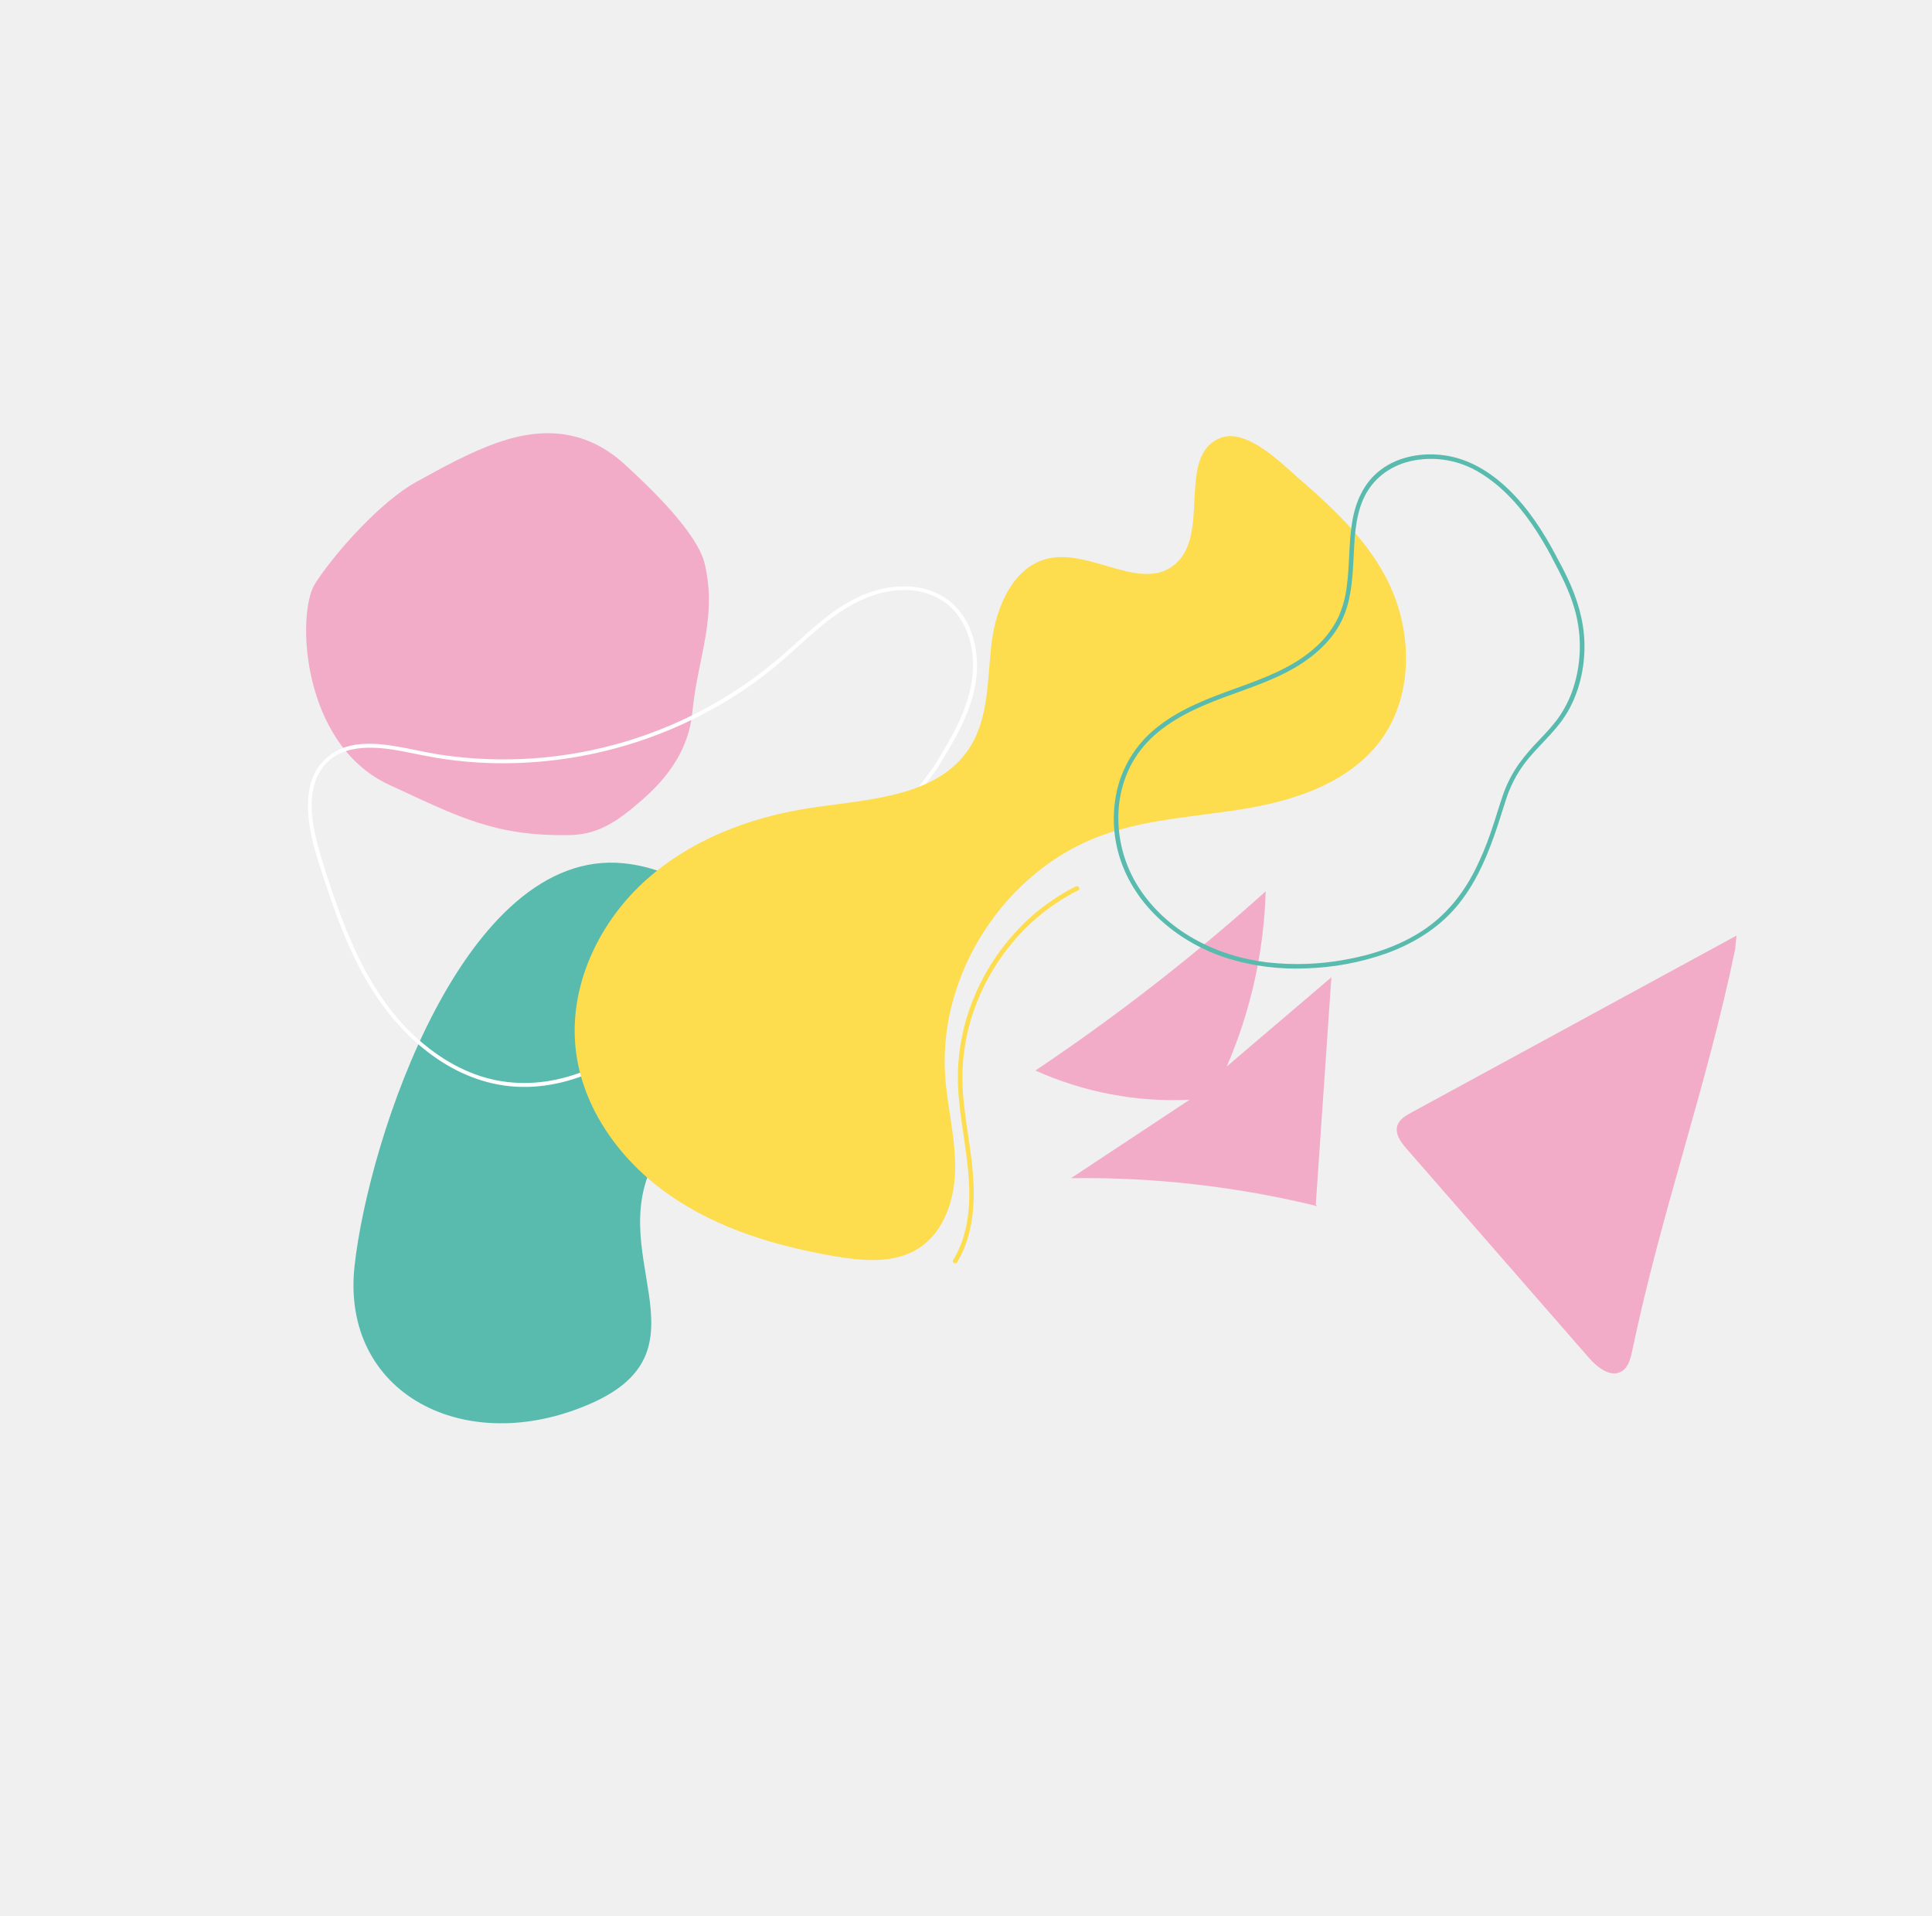
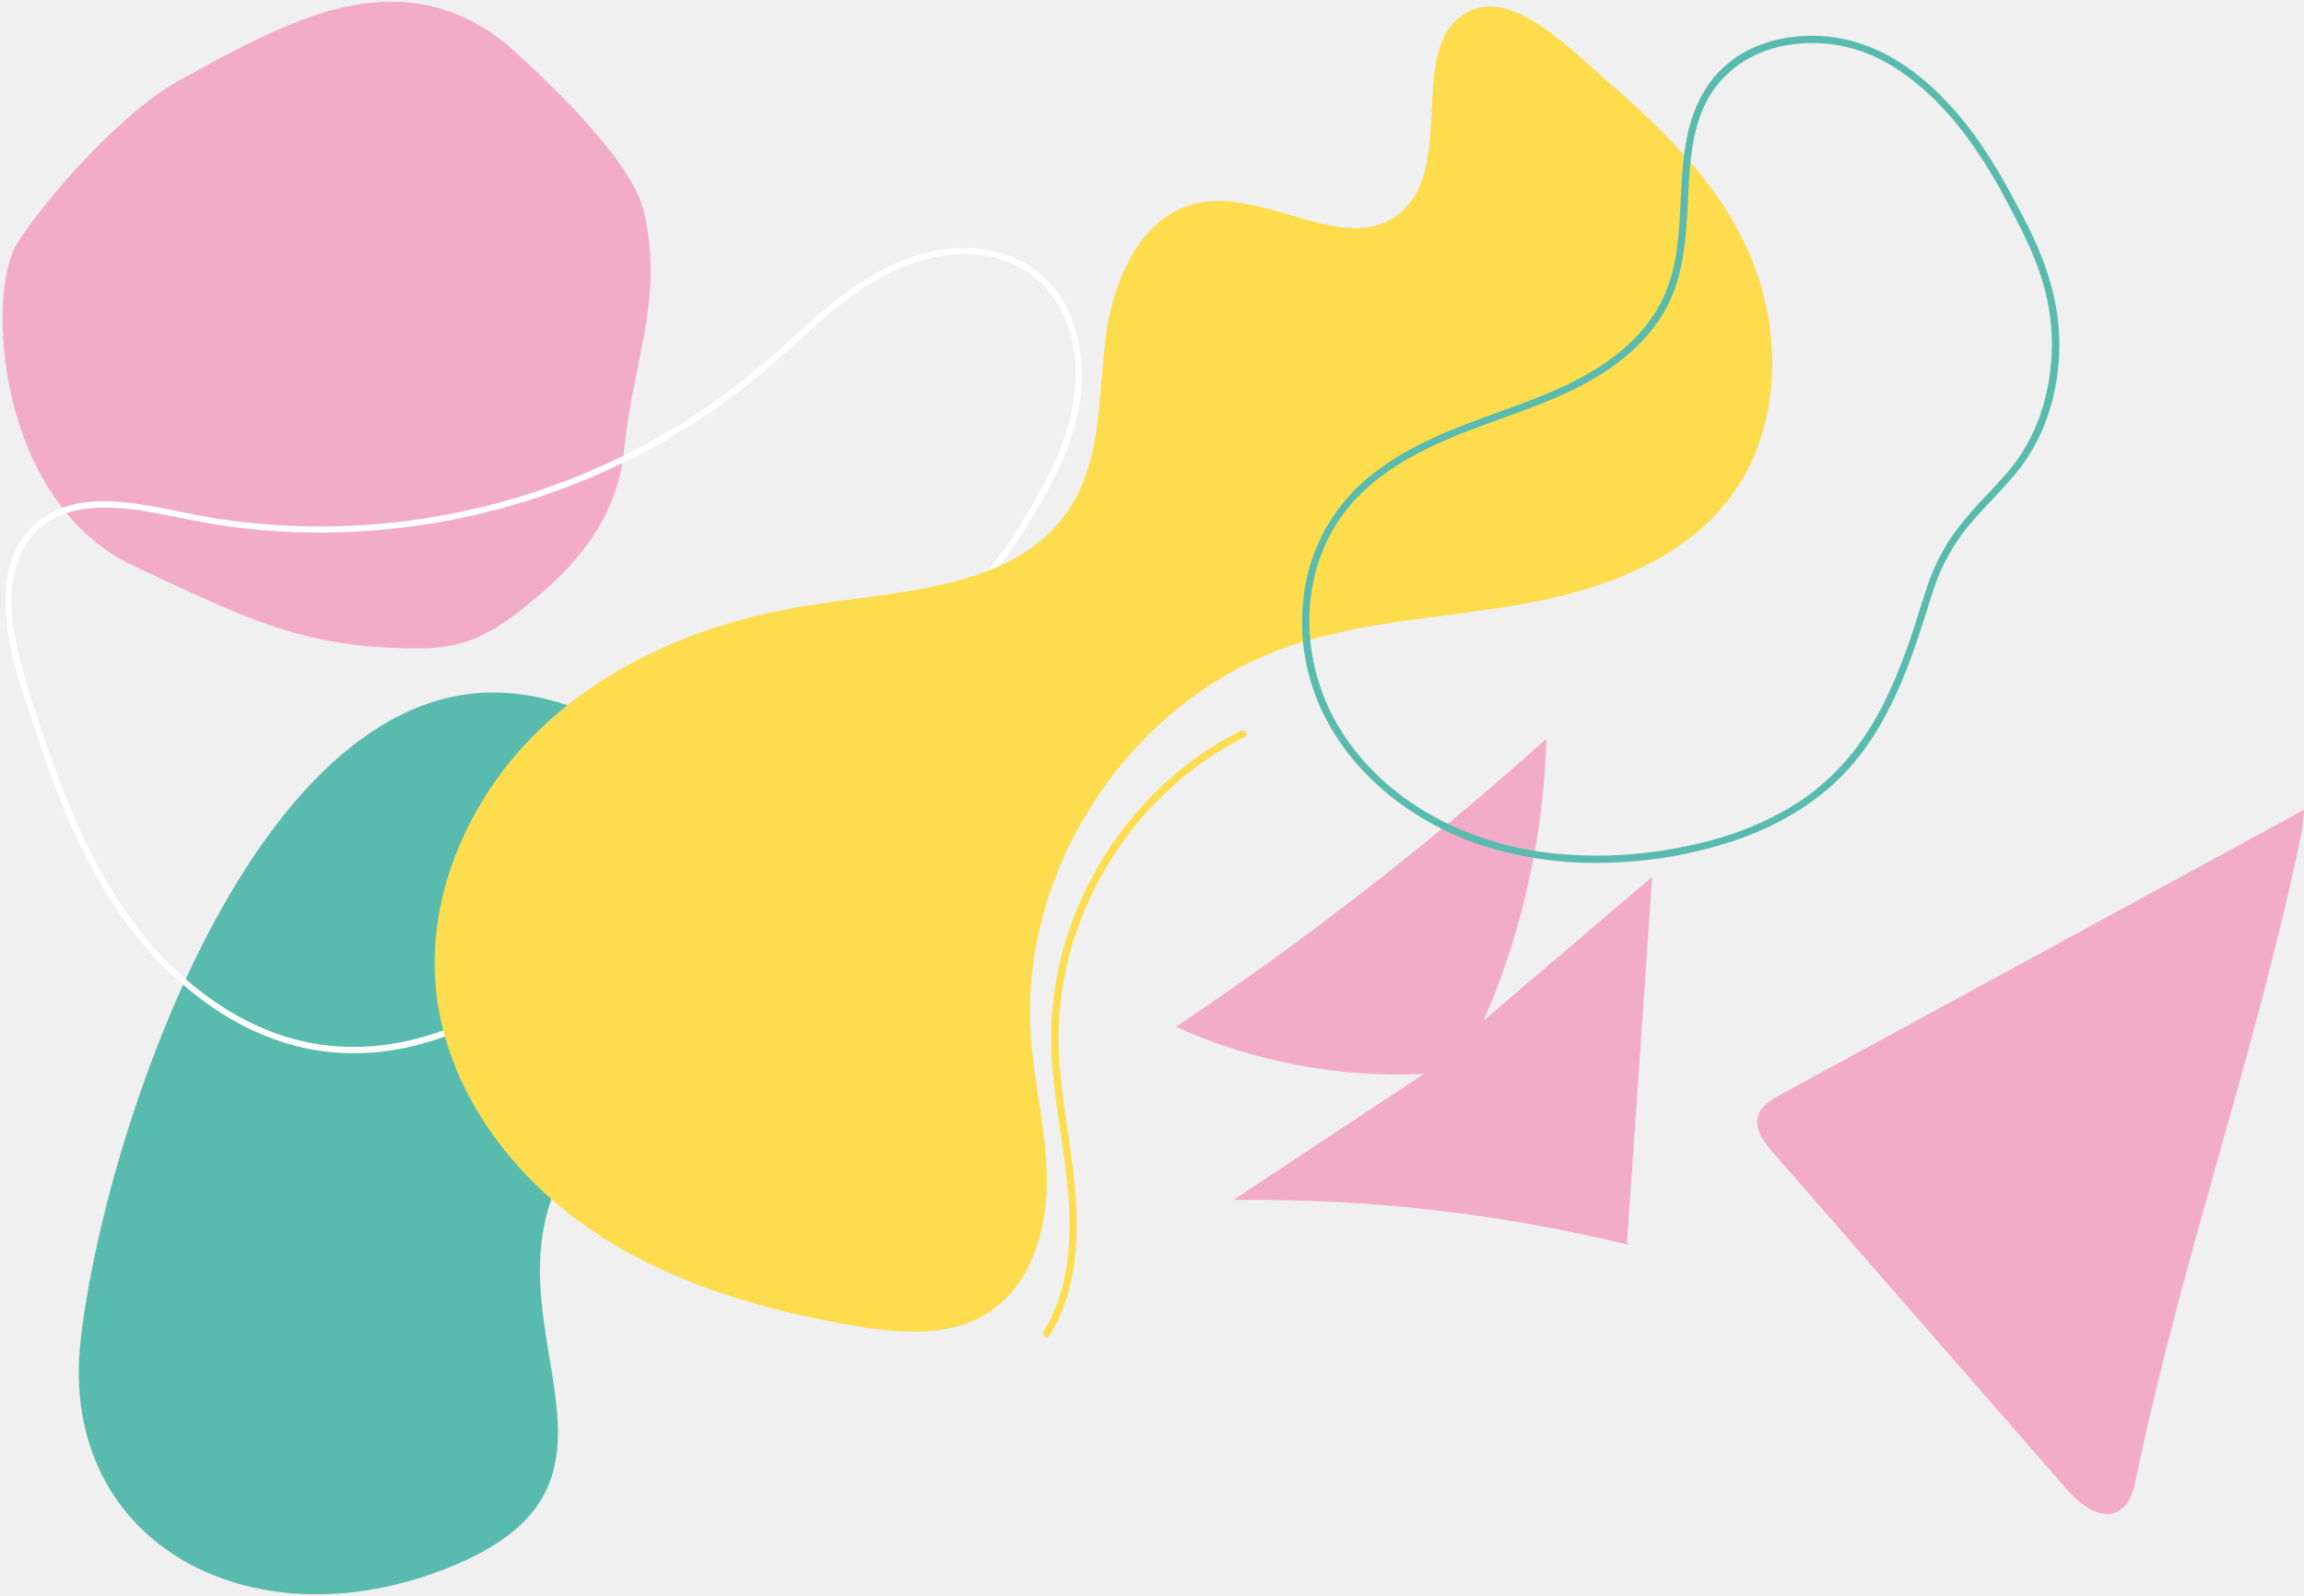
- <svg xmlns="http://www.w3.org/2000/svg" width="939" height="931" viewBox="0 0 939 931" fill="none">
-   <path d="M202.184 234.278C215.161 227.149 228.063 219.905 242.002 215.026C264.965 206.989 285.732 209.265 303.662 225.703C315.406 236.471 339.116 258.837 342.611 274.372C348.565 300.856 339.112 319.266 336.486 346.283C334.831 363.298 325.425 377.113 312.316 388.523C301.355 398.06 291.687 405.533 277.154 405.818C240.372 406.553 222.469 396.758 189.066 381.339C146.415 361.649 143.946 298.026 153.138 283.62C162.486 268.952 185.092 243.665 202.184 234.278Z" fill="#F3ACC8" />
-   <path d="M302.987 419.512C332.292 422.411 356.743 442.921 362.506 464.438C367.383 482.648 350.646 512.815 320.485 560.214C290.324 607.614 348.085 655.27 287.157 682.069C226.229 708.868 165.387 677.384 172.345 615.031C179.304 552.678 225.942 411.971 302.987 419.512Z" fill="#58BBAE" />
-   <path d="M844.011 454.655C791.306 483.341 738.595 512.025 685.878 540.708C683.117 542.216 680.105 544 679.15 547.005C677.864 551.032 680.847 555.072 683.63 558.26L772.105 659.689C776.231 664.461 782.667 669.629 788.094 666.466C791.374 664.523 792.469 660.373 793.256 656.657C807.593 588.137 829.003 529.994 843.312 461.441L844.011 454.655Z" fill="#F3ACC8" />
-   <path d="M639.504 585.375L647.091 474.918C630.145 489.369 613.193 503.82 596.235 518.268C607.884 491.356 614.304 462.473 615.154 433.16C579.953 464.803 542.548 493.904 503.22 520.243C526.733 530.817 552.411 535.684 578.161 534.449L520.551 572.55C560.861 572.012 601.077 576.584 640.237 586.157" fill="#F3ACC8" />
-   <path d="M455.379 373.575C463.55 360.297 472.183 346.373 474.342 330.681C476.289 316.868 472.759 300.932 461.32 291.976C450.819 283.721 436.475 283.498 424.192 287.396C408.082 292.514 395.643 304.742 383.339 315.759C360.61 336.265 333.615 351.474 304.3 360.289C274.984 369.104 244.078 371.306 213.809 366.735C206.233 365.542 198.788 363.673 191.209 362.49C184.256 361.409 176.978 360.79 170.09 362.456C163.807 363.9 158.289 367.634 154.612 372.93C151.251 377.857 149.917 383.855 149.71 389.733C149.228 403.783 154.337 417.611 158.67 430.742C164.402 448.117 171.049 465.397 180.798 480.933C196.065 505.287 220.751 526.265 250.507 528.087C281.245 529.97 308.695 511.468 331.681 493.222C354.92 474.776 379.406 457.709 401.305 437.643C411.941 427.891 421.84 417.366 430.922 406.153C437.645 397.868 443.859 389.208 450.195 380.612L455.287 373.748C455.991 372.799 454.661 371.494 453.948 372.456C441.747 388.906 429.886 405.644 415.869 420.638C396.987 440.825 374.996 457.502 353.091 474.239C340.766 483.681 328.801 493.688 316.112 502.645C303.798 511.322 290.486 519.053 275.928 523.244C261.903 527.279 247.156 527.472 233.239 522.869C219.733 518.403 207.729 510.034 197.847 499.902C186.184 487.947 177.658 473.349 170.953 458.137C167.295 449.838 164.172 441.316 161.291 432.717C158.79 425.287 156.262 417.812 154.296 410.217C151.364 398.838 149.134 384.841 155.894 374.339C164.296 361.279 181.163 362.456 194.509 364.898C201.683 366.211 208.781 367.865 216.011 368.9C223.139 369.919 230.317 370.556 237.514 370.808C281.728 372.24 325.271 359.712 361.964 335C368.025 330.878 373.853 326.424 379.422 321.657C386.062 315.969 392.357 309.895 399.094 304.327C410.667 294.756 424.129 286.749 439.629 286.744C446.207 286.649 452.669 288.477 458.222 292.004C464.344 296.042 468.58 302.369 470.808 309.295C475.642 324.155 471.664 339.541 464.969 353.102C461.64 359.85 457.695 366.271 453.767 372.664C453.114 373.684 454.748 374.59 455.379 373.575Z" fill="white" />
-   <path d="M631.12 232.402C649.801 248.556 668.394 266.028 677.448 289.04C686.501 312.052 685.705 339.85 671.059 359.723C656.629 379.349 631.769 388.274 607.789 392.542C583.808 396.81 558.989 397.567 536.049 405.759C488.855 422.602 455.929 472.914 459.378 522.9C460.408 537.836 464.322 552.54 464.235 567.512C464.148 582.485 459.051 598.66 446.41 606.686C434.698 614.129 419.612 612.851 405.922 610.527C377.387 605.678 348.891 597.193 325.163 580.61C301.434 564.028 282.903 538.451 279.774 509.669C276.502 479.689 290.48 449.367 312.623 428.886C334.766 408.405 364.183 397.086 394.003 392.617C422.116 388.399 455.598 387.365 471.128 363.568C480.77 348.769 479.82 329.794 481.978 312.261C484.136 294.729 492.606 274.944 509.899 271.311C530.601 266.993 554.906 287.884 571.071 274.252C588.52 259.538 571.805 221.737 592.832 212.939C605.684 207.564 622.996 225.381 631.12 232.402Z" fill="#FDDC4E" />
-   <path d="M756.125 269.782C749.954 258.194 742.676 246.959 733.176 237.799C724.542 229.477 714.057 222.959 701.996 221.275C691.402 219.818 679.907 221.697 671.202 228.203C662.857 234.419 658.732 243.942 657.135 253.986C655.488 264.244 655.987 274.734 654.559 285.049C653.955 290.162 652.592 295.156 650.515 299.867C647.661 305.759 643.606 310.989 638.611 315.221C627.833 324.625 614.218 329.608 600.953 334.4C587.688 339.192 574.143 344.193 562.893 353.015C553.263 360.425 546.359 370.817 543.261 382.567C540.456 393.604 540.718 405.197 544.019 416.096C551.433 440.643 573.206 458.469 597.139 465.892C609.251 469.543 621.891 471.135 634.53 470.602C648.008 470.227 661.344 467.741 674.051 463.233C686.826 458.57 698.744 451.318 707.633 440.905C716.054 431.041 721.557 419.157 725.906 407.019C728.118 400.865 729.981 394.605 732.007 388.393C733.967 382.283 736.906 376.533 740.709 371.365C746.807 363.137 755.003 356.654 760.628 347.998C767.481 337.424 770.516 324.251 770.051 311.723C769.671 300.977 766.44 290.62 761.857 280.928C760.07 277.142 758.079 273.452 756.091 269.768C755.433 268.528 753.559 269.639 754.217 270.878C758.554 279.027 762.817 287.195 765.337 296.125C768.639 307.747 768.68 320.052 765.456 331.695C763.887 337.503 761.37 343.012 758.004 347.999C755.162 352.163 751.68 355.846 748.227 359.477C744.691 363.073 741.407 366.907 738.397 370.953C734.913 375.85 732.173 381.235 730.265 386.934C728.194 393.013 726.443 399.19 724.292 405.249C722.195 411.293 719.708 417.195 716.847 422.917C710.854 434.744 702.534 445.006 691.368 452.302C679.923 459.78 666.685 464.134 653.288 466.465C640.956 468.68 628.367 469.087 615.918 467.675C591.015 464.7 566.705 452.394 553.088 430.726C541.052 411.557 539.725 385.531 552.885 366.512C560.576 355.401 572.621 348.208 584.789 342.918C598.175 337.092 612.435 333.381 625.427 326.633C636.29 320.993 646.563 312.858 652.067 301.674C656.568 292.502 657.292 282.139 657.822 272.104C658.338 262.287 658.504 251.951 662.495 242.786C666.738 233.049 675.178 226.523 685.455 224.125C696.206 221.679 707.481 223.247 717.156 228.534C728.422 234.732 737.386 244.353 744.617 254.839C748.141 260.01 751.368 265.378 754.281 270.915C754.964 272.097 756.835 270.981 756.125 269.782Z" fill="#58BBAE" />
-   <path d="M522.919 430.743C511.591 436.416 501.435 444.175 492.982 453.612C484.461 463.055 477.676 473.93 472.94 485.735C468.198 497.479 465.692 510.005 465.553 522.669C465.433 538.142 469.065 553.267 470.514 568.596C471.768 581.829 471.391 595.927 465.552 608.128C464.856 609.575 464.087 610.993 463.243 612.381C462.514 613.572 464.416 614.632 465.152 613.437C472.132 601.952 473.752 588.157 473.144 574.946C472.453 559.785 468.862 544.914 467.931 529.777C467.169 516.905 468.911 504.007 473.062 491.799C477.129 479.845 483.309 468.719 491.308 458.95C499.26 449.167 508.986 440.971 519.974 434.791C521.311 434.042 522.676 433.326 524.047 432.649C525.305 432.022 524.189 430.151 522.937 430.774L522.919 430.743Z" fill="#FDDC4E" />
+ <svg xmlns="http://www.w3.org/2000/svg" width="696" height="482" viewBox="0 0 696 482">
+   <path id="path1" fill="#f3acc8" stroke="none" d="M 54.184 24.278 C 67.161 17.149 80.063 9.905 94.002 5.026 C 116.965 -3.011 137.732 -0.735 155.662 15.703 C 167.406 26.471 191.116 48.837 194.611 64.372 C 200.565 90.856 191.112 109.266 188.486 136.283 C 186.831 153.298 177.425 167.113 164.316 178.523 C 153.355 188.06 143.687 195.533 129.154 195.818 C 92.372 196.553 74.469 186.758 41.066 171.339 C -1.585 151.649 -4.054 88.026 5.138 73.62 C 14.486 58.952 37.092 33.665 54.184 24.278 Z" />
+   <path id="path2" fill="#58bbae" stroke="none" d="M 154.987 209.512 C 184.292 212.411 208.743 232.921 214.506 254.438 C 219.383 272.648 202.646 302.815 172.485 350.214 C 142.324 397.614 200.085 445.27 139.157 472.069 C 78.229 498.868 17.387 467.384 24.345 405.031 C 31.304 342.678 77.942 201.971 154.987 209.512 Z" />
+   <path id="path3" fill="#f3acc8" stroke="none" d="M 696.011 244.655 C 643.306 273.341 590.595 302.025 537.878 330.708 C 535.117 332.216 532.105 334 531.15 337.005 C 529.864 341.032 532.847 345.072 535.63 348.26 L 624.105 449.689 C 628.231 454.461 634.667 459.629 640.094 456.466 C 643.374 454.523 644.469 450.373 645.256 446.657 C 659.593 378.137 681.003 319.994 695.312 251.441 L 696.011 244.655 Z" />
+   <path id="path4" fill="#f3acc8" stroke="none" d="M 491.504 375.375 L 499.091 264.918 C 482.145 279.369 465.193 293.82 448.235 308.268 C 459.884 281.356 466.304 252.473 467.154 223.16 C 431.953 254.803 394.548 283.904 355.22 310.243 C 378.733 320.817 404.411 325.684 430.161 324.449 L 372.551 362.55 C 412.861 362.012 453.077 366.584 492.237 376.157" />
+   <path id="path5" fill="#ffffff" stroke="none" d="M 307.379 163.575 C 315.55 150.297 324.183 136.373 326.342 120.681 C 328.289 106.868 324.759 90.932 313.32 81.976 C 302.819 73.721 288.475 73.498 276.192 77.396 C 260.082 82.514 247.643 94.742 235.339 105.759 C 212.61 126.265 185.615 141.474 156.3 150.289 C 126.984 159.104 96.078 161.306 65.809 156.735 C 58.233 155.542 50.788 153.673 43.209 152.49 C 36.256 151.409 28.978 150.79 22.09 152.456 C 15.807 153.9 10.289 157.634 6.612 162.93 C 3.251 167.857 1.917 173.855 1.71 179.733 C 1.228 193.783 6.337 207.611 10.67 220.742 C 16.402 238.117 23.049 255.397 32.798 270.933 C 48.065 295.287 72.751 316.265 102.507 318.087 C 133.245 319.97 160.695 301.468 183.681 283.222 C 206.92 264.776 231.406 247.709 253.305 227.643 C 263.941 217.891 273.84 207.366 282.922 196.153 C 289.645 187.868 295.859 179.208 302.195 170.612 L 307.287 163.748 C 307.991 162.799 306.661 161.494 305.948 162.456 C 293.747 178.906 281.886 195.644 267.869 210.638 C 248.987 230.825 226.996 247.502 205.091 264.239 C 192.766 273.681 180.801 283.688 168.112 292.645 C 155.798 301.322 142.486 309.053 127.928 313.244 C 113.903 317.279 99.156 317.472 85.239 312.869 C 71.733 308.403 59.729 300.034 49.847 289.902 C 38.184 277.947 29.658 263.349 22.953 248.137 C 19.295 239.838 16.172 231.316 13.291 222.717 C 10.79 215.287 8.262 207.812 6.296 200.217 C 3.364 188.838 1.134 174.841 7.894 164.339 C 16.296 151.279 33.163 152.456 46.509 154.898 C 53.683 156.211 60.781 157.865 68.011 158.9 C 75.139 159.919 82.317 160.556 89.514 160.808 C 133.728 162.24 177.271 149.712 213.964 125 C 220.025 120.878 225.853 116.424 231.422 111.657 C 238.062 105.969 244.357 99.895 251.094 94.327 C 262.667 84.756 276.129 76.749 291.629 76.744 C 298.207 76.649 304.669 78.477 310.222 82.004 C 316.344 86.042 320.58 92.369 322.808 99.295 C 327.642 114.155 323.664 129.541 316.969 143.102 C 313.64 149.85 309.695 156.271 305.767 162.664 C 305.114 163.684 306.748 164.59 307.379 163.575 Z" />
+   <path id="path6" fill="#fddc4e" stroke="none" d="M 483.12 22.402 C 501.801 38.556 520.394 56.028 529.448 79.04 C 538.501 102.052 537.705 129.85 523.059 149.723 C 508.629 169.349 483.769 178.274 459.789 182.542 C 435.808 186.81 410.989 187.567 388.049 195.759 C 340.855 212.602 307.929 262.914 311.378 312.9 C 312.408 327.836 316.322 342.54 316.235 357.512 C 316.148 372.485 311.051 388.66 298.41 396.686 C 286.698 404.129 271.612 402.851 257.922 400.527 C 229.387 395.678 200.891 387.193 177.163 370.61 C 153.434 354.028 134.903 328.451 131.774 299.669 C 128.502 269.689 142.48 239.367 164.623 218.886 C 186.766 198.405 216.183 187.086 246.003 182.617 C 274.116 178.399 307.598 177.365 323.128 153.568 C 332.77 138.769 331.82 119.794 333.978 102.261 C 336.136 84.729 344.606 64.944 361.899 61.311 C 382.601 56.993 406.906 77.884 423.071 64.252 C 440.52 49.538 423.805 11.737 444.832 2.939 C 457.684 -2.436 474.996 15.381 483.12 22.402 Z" />
+   <path id="path7" fill="#58bbae" stroke="none" d="M 608.125 59.782 C 601.954 48.194 594.676 36.959 585.176 27.799 C 576.542 19.477 566.057 12.959 553.996 11.275 C 543.402 9.818 531.907 11.697 523.202 18.203 C 514.857 24.419 510.732 33.942 509.135 43.986 C 507.488 54.244 507.987 64.734 506.559 75.049 C 505.955 80.162 504.592 85.156 502.515 89.867 C 499.661 95.759 495.606 100.989 490.611 105.221 C 479.833 114.625 466.218 119.608 452.953 124.4 C 439.688 129.192 426.143 134.193 414.893 143.015 C 405.263 150.425 398.359 160.817 395.261 172.567 C 392.456 183.604 392.718 195.197 396.019 206.096 C 403.433 230.643 425.206 248.469 449.139 255.892 C 461.251 259.543 473.891 261.135 486.53 260.602 C 500.008 260.227 513.344 257.741 526.051 253.233 C 538.826 248.57 550.744 241.318 559.633 230.905 C 568.054 221.041 573.557 209.157 577.906 197.019 C 580.118 190.865 581.981 184.605 584.007 178.393 C 585.967 172.283 588.906 166.533 592.709 161.365 C 598.807 153.137 607.003 146.654 612.628 137.998 C 619.481 127.424 622.516 114.251 622.051 101.723 C 621.671 90.977 618.44 80.62 613.857 70.928 C 612.07 67.142 610.079 63.452 608.091 59.768 C 607.433 58.528 605.559 59.639 606.217 60.878 C 610.554 69.027 614.817 77.195 617.337 86.125 C 620.639 97.747 620.68 110.052 617.456 121.695 C 615.887 127.503 613.37 133.012 610.004 137.999 C 607.162 142.163 603.68 145.846 600.227 149.477 C 596.691 153.073 593.407 156.907 590.397 160.953 C 586.913 165.85 584.173 171.235 582.265 176.934 C 580.194 183.013 578.443 189.19 576.292 195.249 C 574.195 201.293 571.708 207.195 568.847 212.917 C 562.854 224.744 554.534 235.006 543.368 242.302 C 531.923 249.78 518.685 254.134 505.288 256.465 C 492.956 258.68 480.367 259.087 467.918 257.675 C 443.015 254.7 418.705 242.394 405.088 220.726 C 393.052 201.557 391.725 175.531 404.885 156.512 C 412.576 145.401 424.621 138.208 436.789 132.918 C 450.175 127.092 464.435 123.381 477.427 116.633 C 488.29 110.993 498.563 102.858 504.067 91.674 C 508.568 82.502 509.292 72.139 509.822 62.104 C 510.338 52.287 510.504 41.951 514.495 32.786 C 518.738 23.049 527.178 16.523 537.455 14.125 C 548.206 11.679 559.481 13.247 569.156 18.534 C 580.422 24.732 589.386 34.353 596.617 44.839 C 600.141 50.01 603.368 55.378 606.281 60.915 C 606.964 62.097 608.835 60.981 608.125 59.782 Z" />
+   <path id="path8" fill="#fddc4e" stroke="none" d="M 374.919 220.743 C 363.591 226.416 353.435 234.175 344.982 243.612 C 336.461 253.055 329.676 263.93 324.94 275.735 C 320.198 287.479 317.692 300.005 317.553 312.669 C 317.433 328.142 321.065 343.267 322.514 358.596 C 323.768 371.829 323.391 385.927 317.552 398.128 C 316.856 399.575 316.087 400.993 315.243 402.381 C 314.514 403.572 316.416 404.632 317.152 403.437 C 324.132 391.952 325.752 378.157 325.144 364.946 C 324.453 349.785 320.862 334.914 319.931 319.777 C 319.169 306.905 320.911 294.007 325.062 281.799 C 329.129 269.845 335.309 258.719 343.308 248.95 C 351.26 239.167 360.986 230.971 371.974 224.791 C 373.311 224.042 374.676 223.326 376.047 222.649 C 377.305 222.022 376.189 220.151 374.937 220.774 L 374.919 220.743 Z" />
</svg>
